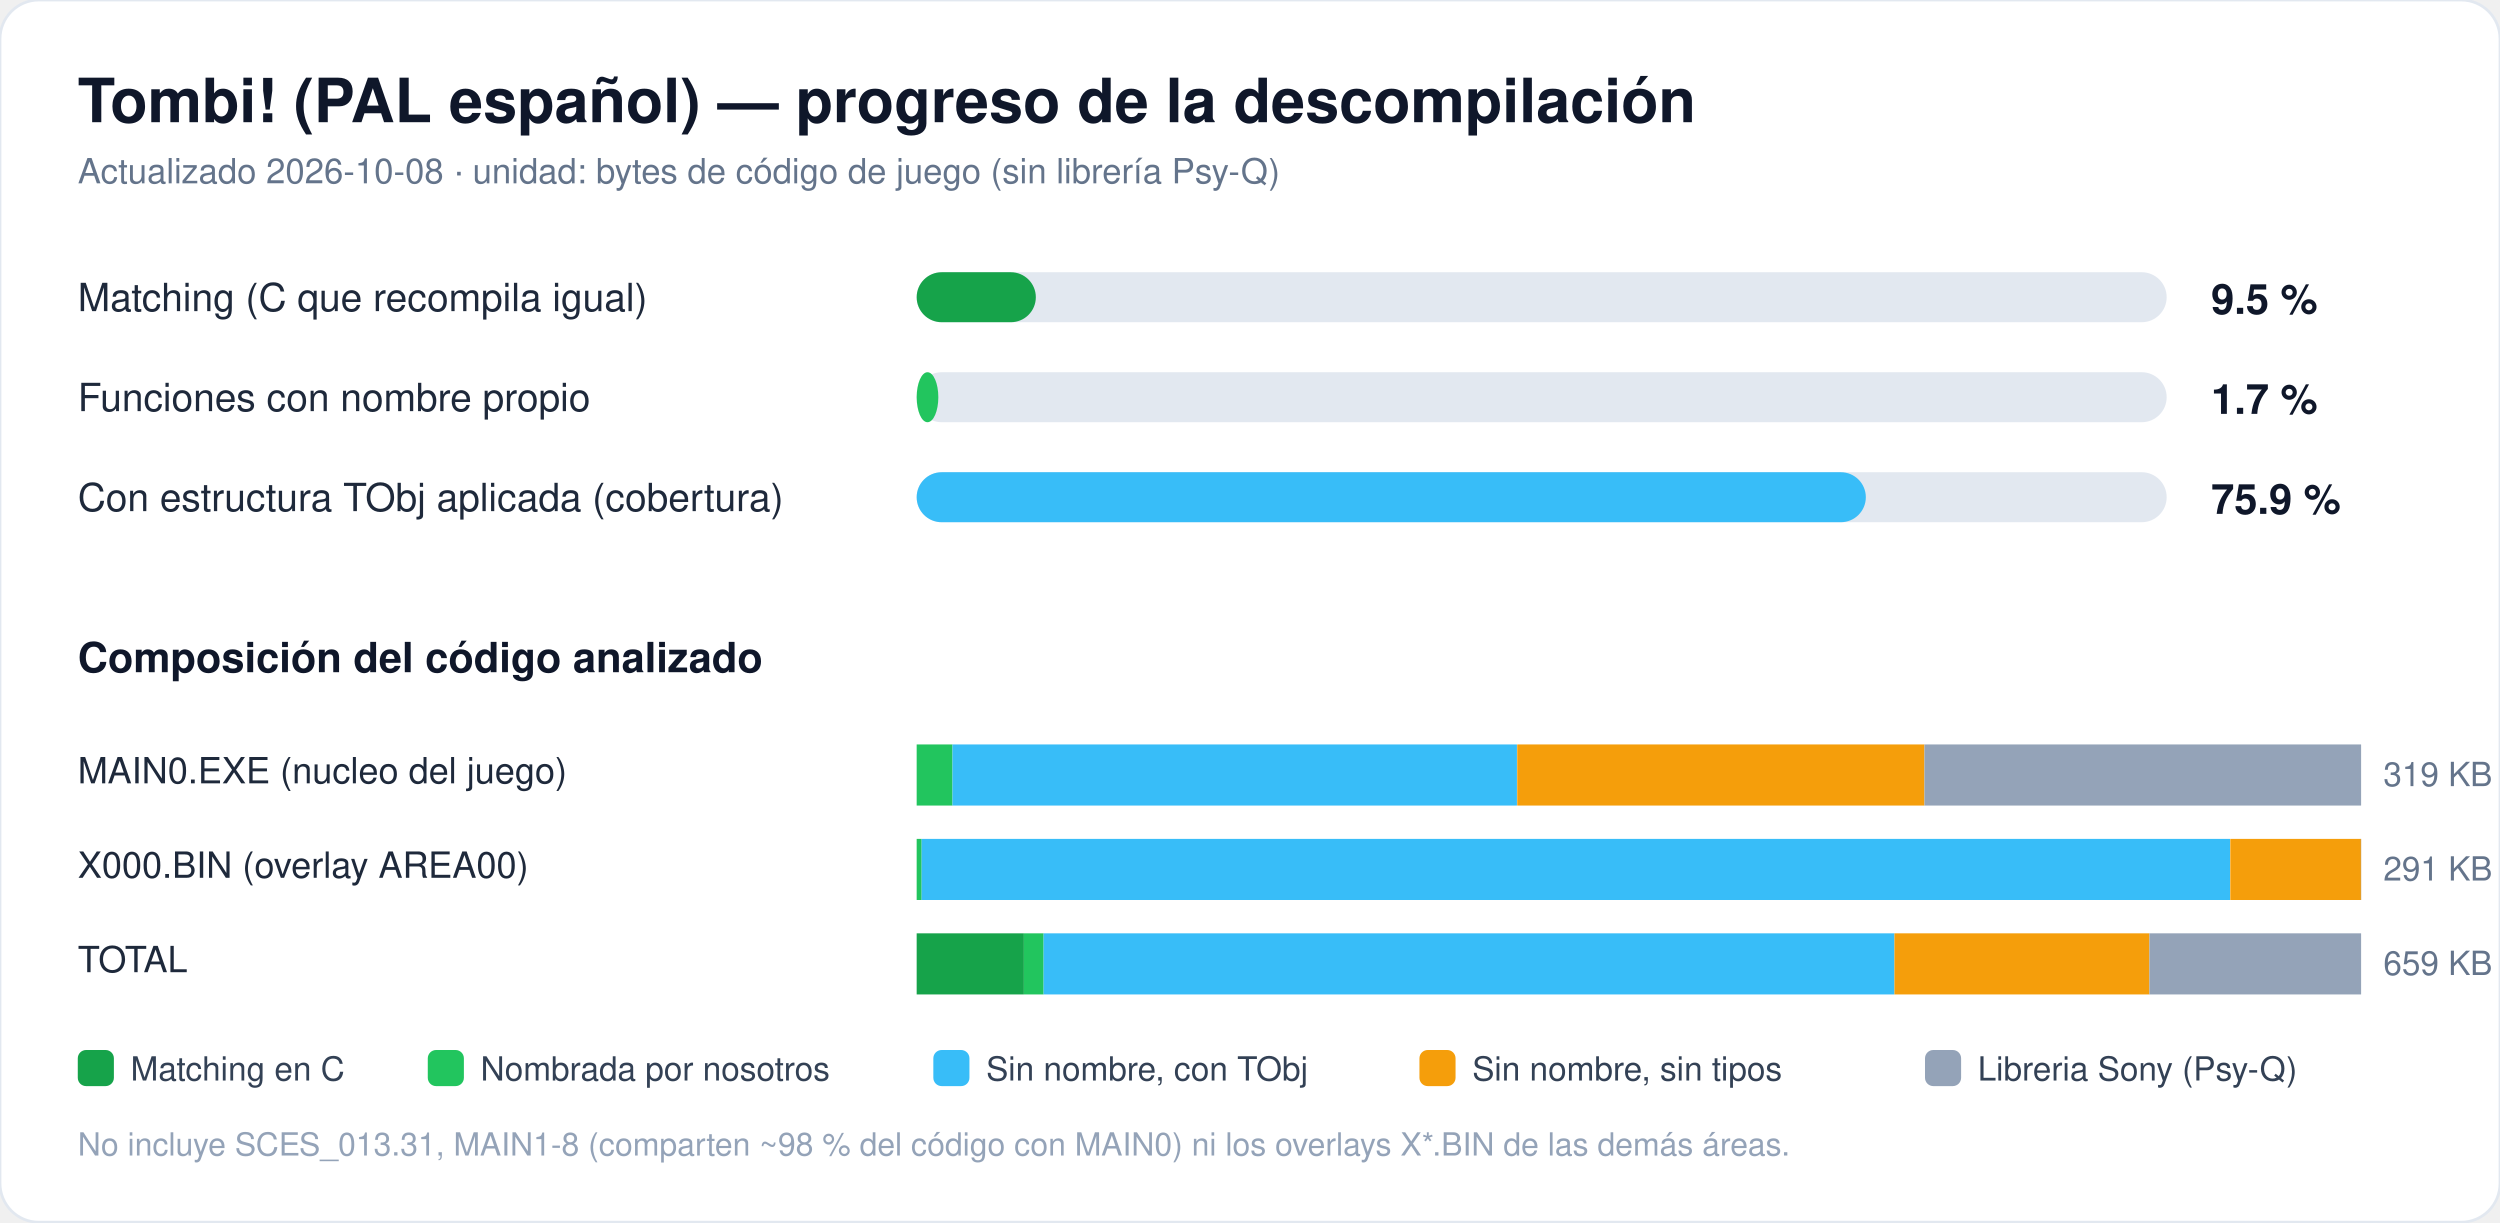
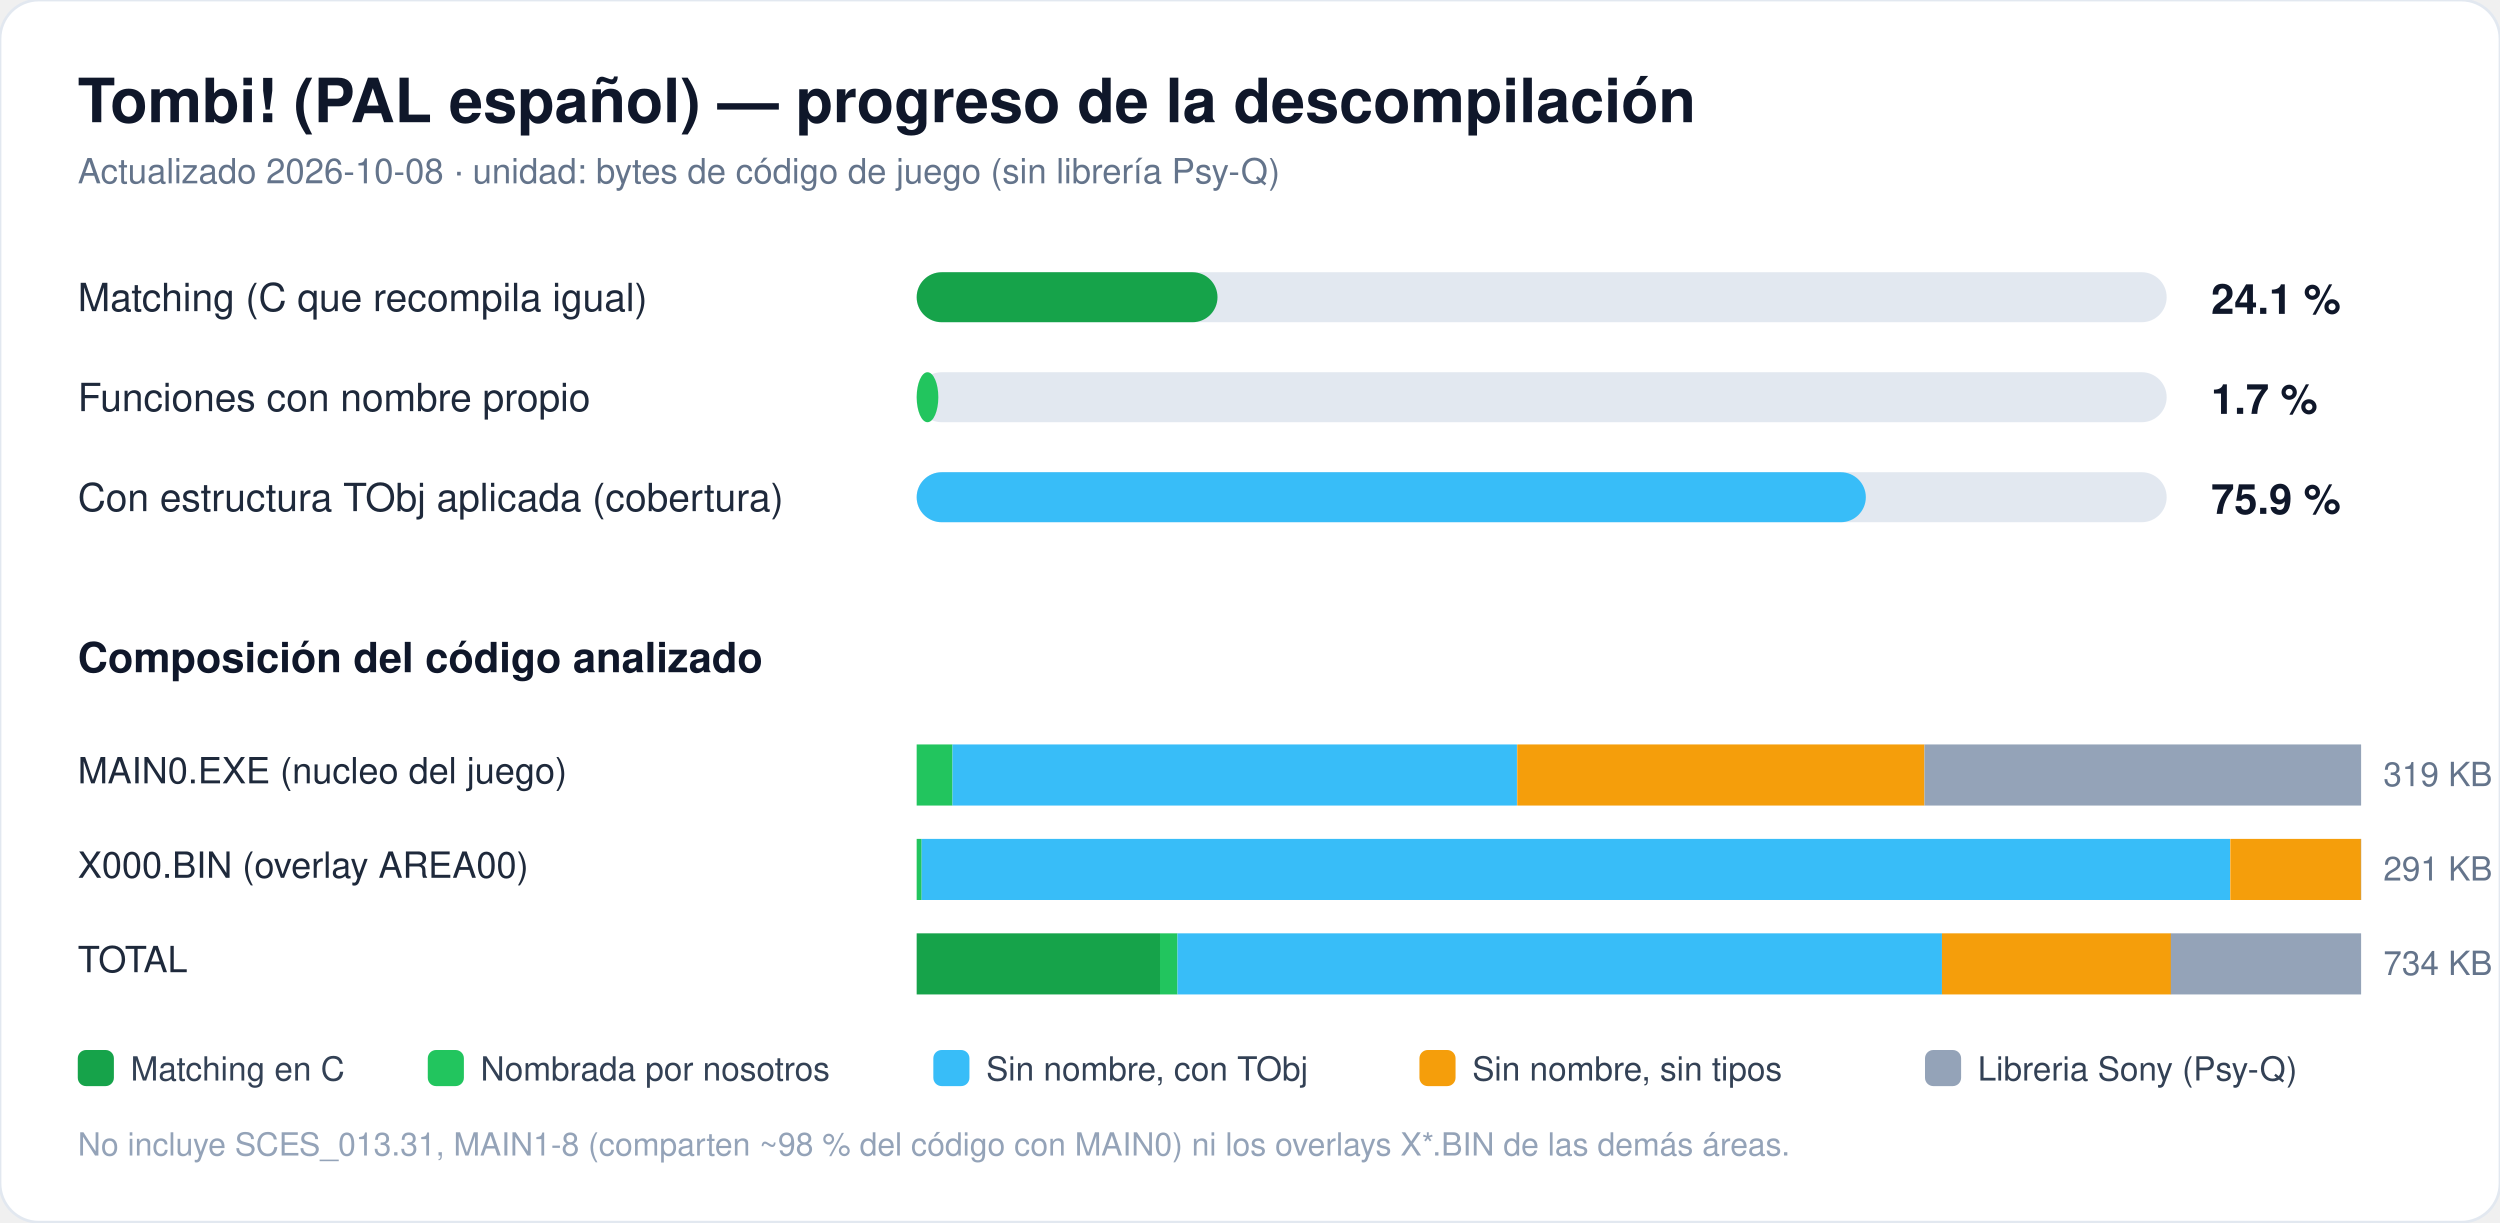
<svg xmlns="http://www.w3.org/2000/svg" width="900" height="440" viewBox="0 0 900 440" role="img" aria-label="Progreso de la descompilacion">
  <rect width="900" height="440" rx="14" fill="#ffffff" stroke="#e2e8f0" />
  <text x="28" y="44" font-family="Segoe UI,Helvetica,Arial,sans-serif" font-size="22" font-weight="700" fill="#0f172a">Tombi! (PAL español) — progreso de la descompilación</text>
  <text x="28" y="66" font-family="Segoe UI,Helvetica,Arial,sans-serif" font-size="12.5" fill="#64748b">Actualizado 2026-10-08 · unidad: bytes de código de juego (sin librería Psy-Q)</text>
  <text x="28" y="112" font-family="Segoe UI,Helvetica,Arial,sans-serif" font-size="14" fill="#1e293b">Matching (C que recompila igual)</text>
  <rect x="330" y="98" width="450" height="18" rx="9" fill="#e2e8f0" />
-   <rect x="330" y="98" width="42.9" height="18" rx="9" fill="#16a34a" />
-   <text x="796" y="113" font-family="Segoe UI,Helvetica,Arial,sans-serif" font-size="15" font-weight="700" fill="#0f172a">9.5 %</text>
+   <rect x="330" y="98" width="108.3" height="18" rx="9" fill="#16a34a" />
+   <text x="796" y="113" font-family="Segoe UI,Helvetica,Arial,sans-serif" font-size="15" font-weight="700" fill="#0f172a">24.1 %</text>
  <text x="28" y="148" font-family="Segoe UI,Helvetica,Arial,sans-serif" font-size="14" fill="#1e293b">Funciones con nombre propio</text>
  <rect x="330" y="134" width="450" height="18" rx="9" fill="#e2e8f0" />
  <rect x="330" y="134" width="7.8" height="18" rx="9" fill="#22c55e" />
  <text x="796" y="149" font-family="Segoe UI,Helvetica,Arial,sans-serif" font-size="15" font-weight="700" fill="#0f172a">1.7 %</text>
  <text x="28" y="184" font-family="Segoe UI,Helvetica,Arial,sans-serif" font-size="14" fill="#1e293b">Con estructura TObj aplicada (cobertura)</text>
  <rect x="330" y="170" width="450" height="18" rx="9" fill="#e2e8f0" />
  <rect x="330" y="170" width="341.7" height="18" rx="9" fill="#38bdf8" />
  <text x="796" y="185" font-family="Segoe UI,Helvetica,Arial,sans-serif" font-size="15" font-weight="700" fill="#0f172a">75.9 %</text>
  <text x="28" y="242" font-family="Segoe UI,Helvetica,Arial,sans-serif" font-size="15" font-weight="700" fill="#0f172a">Composición del código analizado</text>
  <text x="28" y="282" font-family="Segoe UI,Helvetica,Arial,sans-serif" font-size="13" fill="#1e293b">MAIN0.EXE (nucleo del juego)</text>
  <rect x="330.0" y="268" width="12.9" height="22" fill="#22c55e" />
  <rect x="342.9" y="268" width="203.2" height="22" fill="#38bdf8" />
  <rect x="546.2" y="268" width="146.6" height="22" fill="#f59e0b" />
  <rect x="692.8" y="268" width="157.2" height="22" fill="#94a3b8" />
  <text x="858" y="283" font-family="Segoe UI,Helvetica,Arial,sans-serif" font-size="12" fill="#64748b" text-anchor="start">319 KB</text>
  <text x="28" y="316" font-family="Segoe UI,Helvetica,Arial,sans-serif" font-size="13" fill="#1e293b">X000.BIN (overlay AREA00)</text>
  <rect x="330.0" y="302" width="1.8" height="22" fill="#22c55e" />
  <rect x="331.8" y="302" width="471.0" height="22" fill="#38bdf8" />
  <rect x="802.9" y="302" width="47.1" height="22" fill="#f59e0b" />
  <rect x="849.9" y="302" width="0.1" height="22" fill="#94a3b8" />
  <text x="858" y="317" font-family="Segoe UI,Helvetica,Arial,sans-serif" font-size="12" fill="#64748b" text-anchor="start">291 KB</text>
  <text x="28" y="350" font-family="Segoe UI,Helvetica,Arial,sans-serif" font-size="13" fill="#1e293b">TOTAL</text>
-   <rect x="330.0" y="336" width="38.6" height="22" fill="#16a34a" />
-   <rect x="368.6" y="336" width="7.1" height="22" fill="#22c55e" />
-   <rect x="375.7" y="336" width="306.3" height="22" fill="#38bdf8" />
-   <rect x="682.0" y="336" width="91.8" height="22" fill="#f59e0b" />
-   <rect x="773.8" y="336" width="76.2" height="22" fill="#94a3b8" />
-   <text x="858" y="351" font-family="Segoe UI,Helvetica,Arial,sans-serif" font-size="12" fill="#64748b" text-anchor="start">659 KB</text>
+   <rect x="330.0" y="336" width="87.6" height="22" fill="#16a34a" />
+   <rect x="417.6" y="336" width="6.3" height="22" fill="#22c55e" />
+   <rect x="423.9" y="336" width="275.2" height="22" fill="#38bdf8" />
+   <rect x="699.1" y="336" width="82.5" height="22" fill="#f59e0b" />
+   <rect x="781.5" y="336" width="68.5" height="22" fill="#94a3b8" />
+   <text x="858" y="351" font-family="Segoe UI,Helvetica,Arial,sans-serif" font-size="12" fill="#64748b" text-anchor="start">734 KB</text>
  <rect x="28" y="378" width="13" height="13" rx="3" fill="#16a34a" />
  <text x="47" y="389" font-family="Segoe UI,Helvetica,Arial,sans-serif" font-size="12" fill="#334155">Matching en C</text>
  <rect x="154" y="378" width="13" height="13" rx="3" fill="#22c55e" />
  <text x="173" y="389" font-family="Segoe UI,Helvetica,Arial,sans-serif" font-size="12" fill="#334155">Nombrada por nosotros</text>
  <rect x="336" y="378" width="13" height="13" rx="3" fill="#38bdf8" />
  <text x="355" y="389" font-family="Segoe UI,Helvetica,Arial,sans-serif" font-size="12" fill="#334155">Sin nombre, con TObj</text>
  <rect x="511" y="378" width="13" height="13" rx="3" fill="#f59e0b" />
  <text x="530" y="389" font-family="Segoe UI,Helvetica,Arial,sans-serif" font-size="12" fill="#334155">Sin nombre, sin tipos</text>
  <rect x="693" y="378" width="13" height="13" rx="3" fill="#94a3b8" />
  <text x="712" y="389" font-family="Segoe UI,Helvetica,Arial,sans-serif" font-size="12" fill="#334155">Libreria Sony (Psy-Q)</text>
  <text x="28" y="416" font-family="Segoe UI,Helvetica,Arial,sans-serif" font-size="11.5" fill="#94a3b8">No incluye SCES_013.31, MAIN1-8 (comparten ~98 % del código con MAIN0) ni los overlays X*.BIN de las demás áreas.</text>
</svg>
